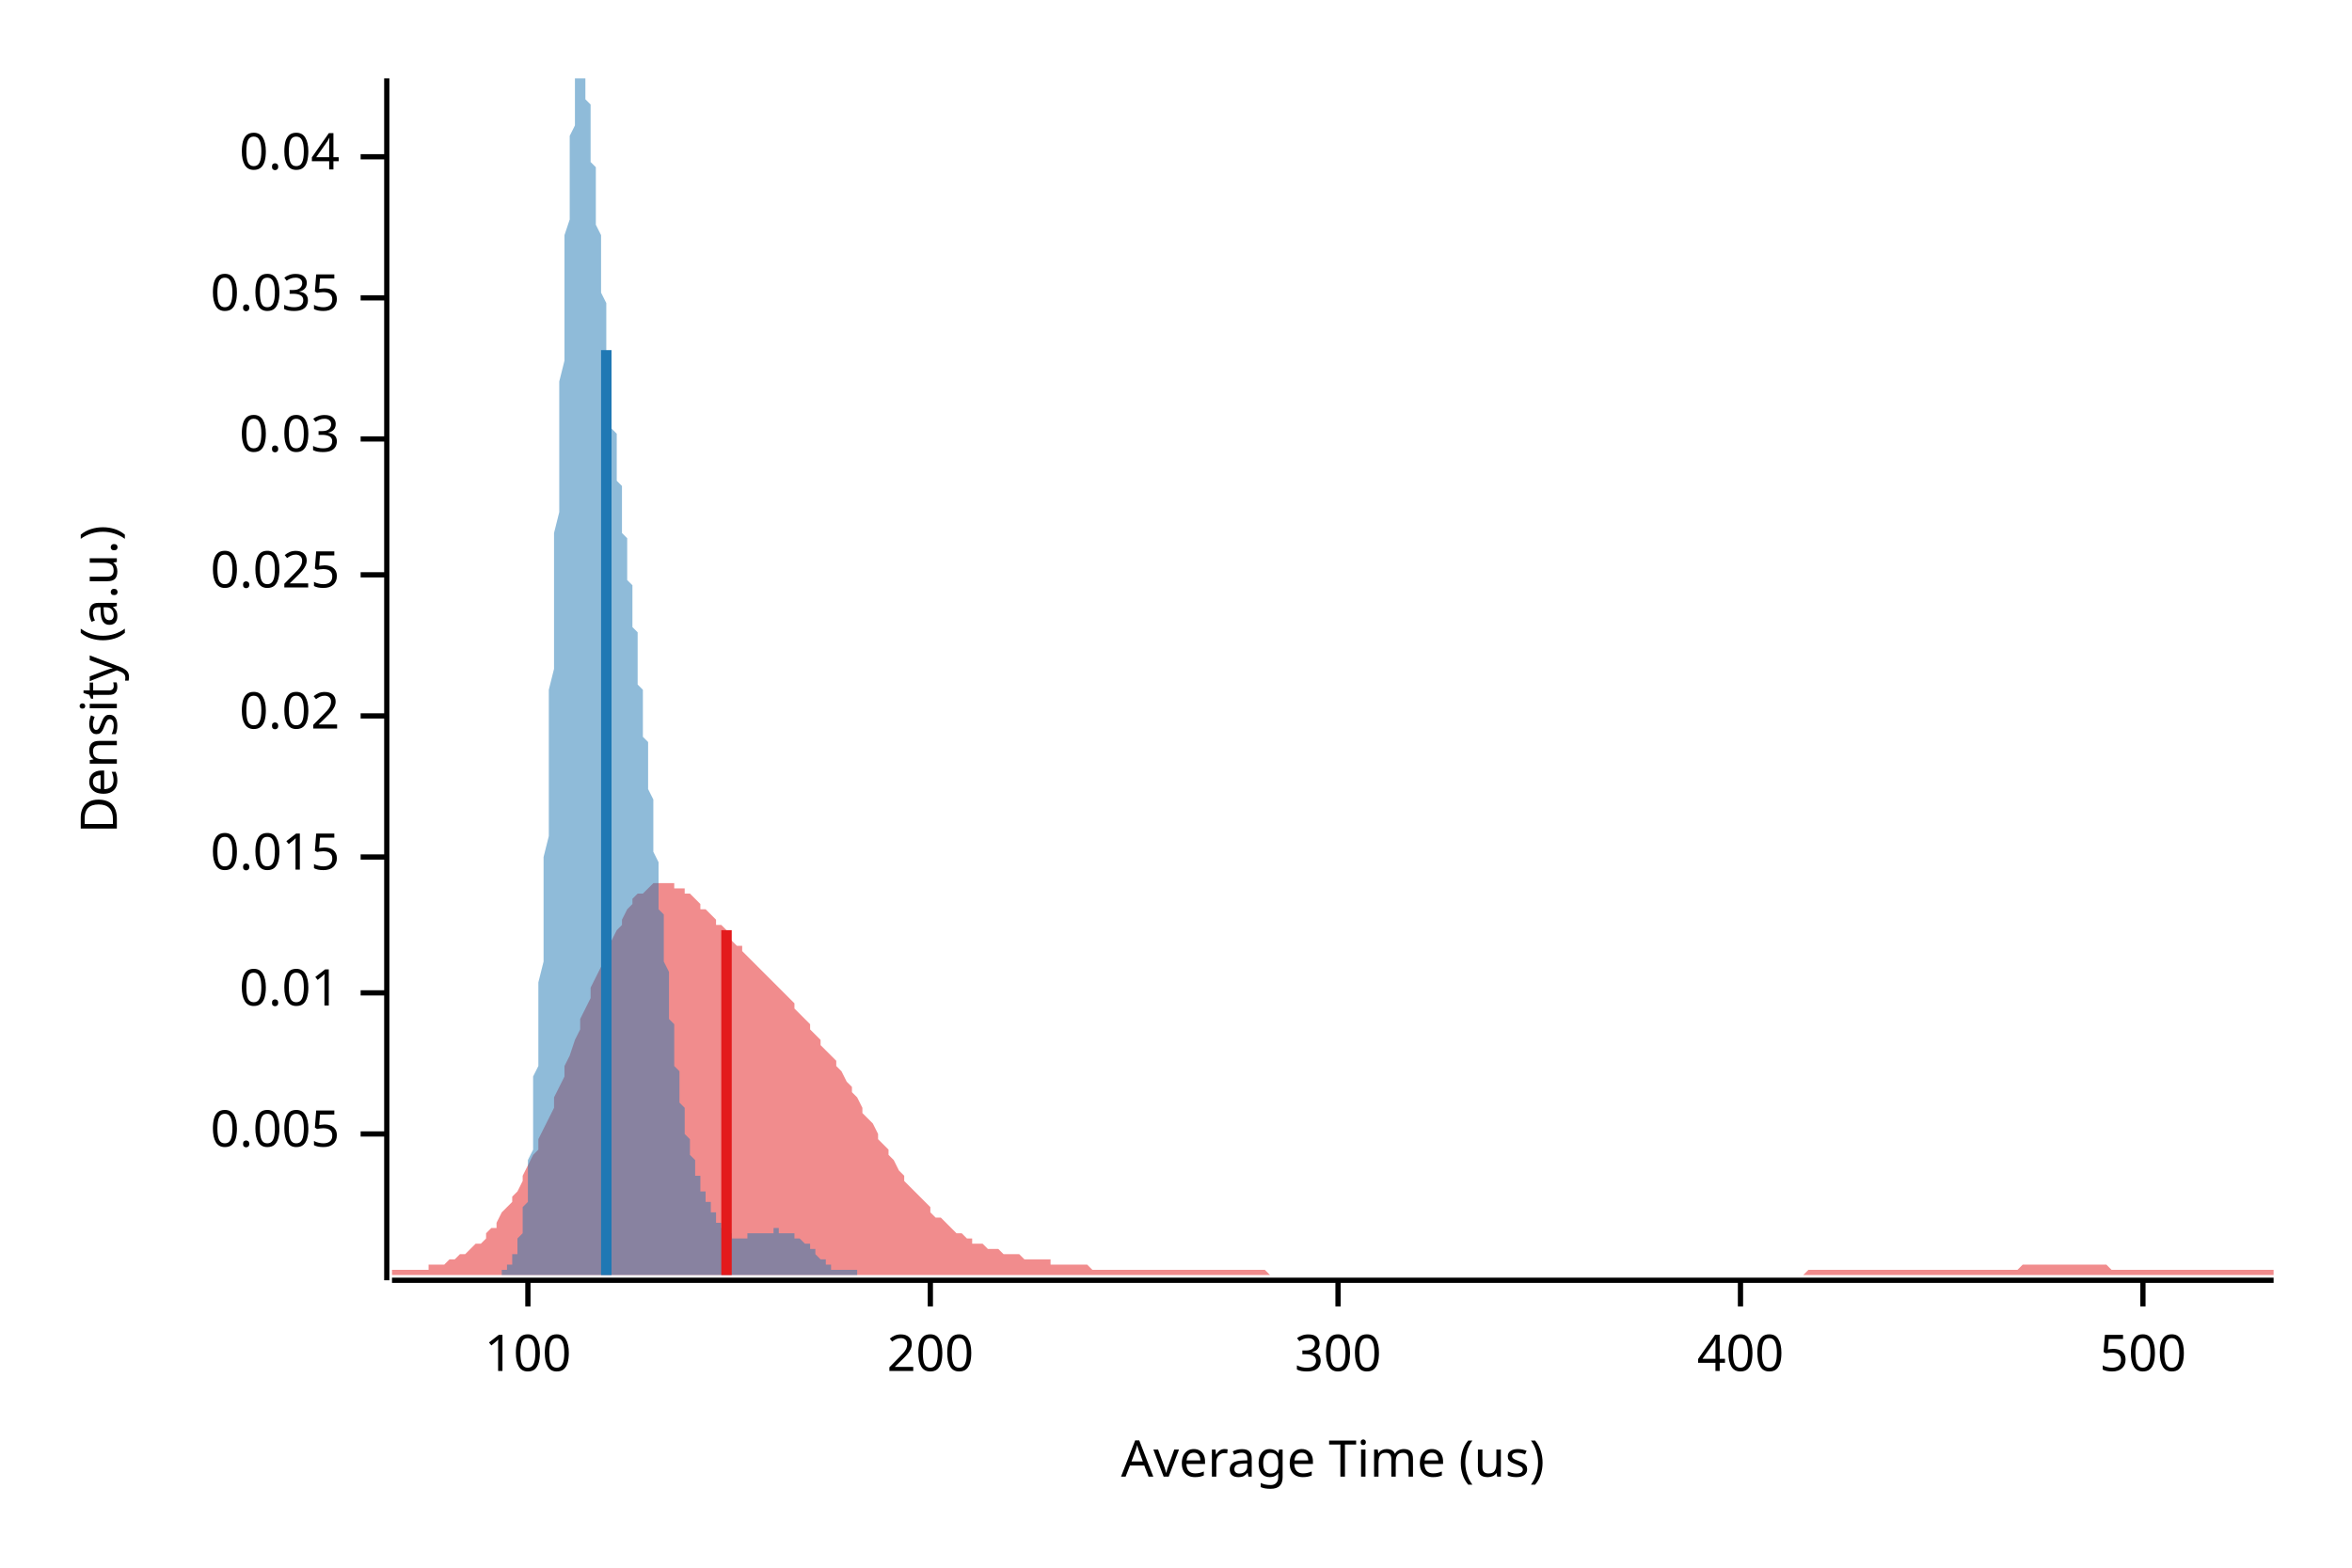
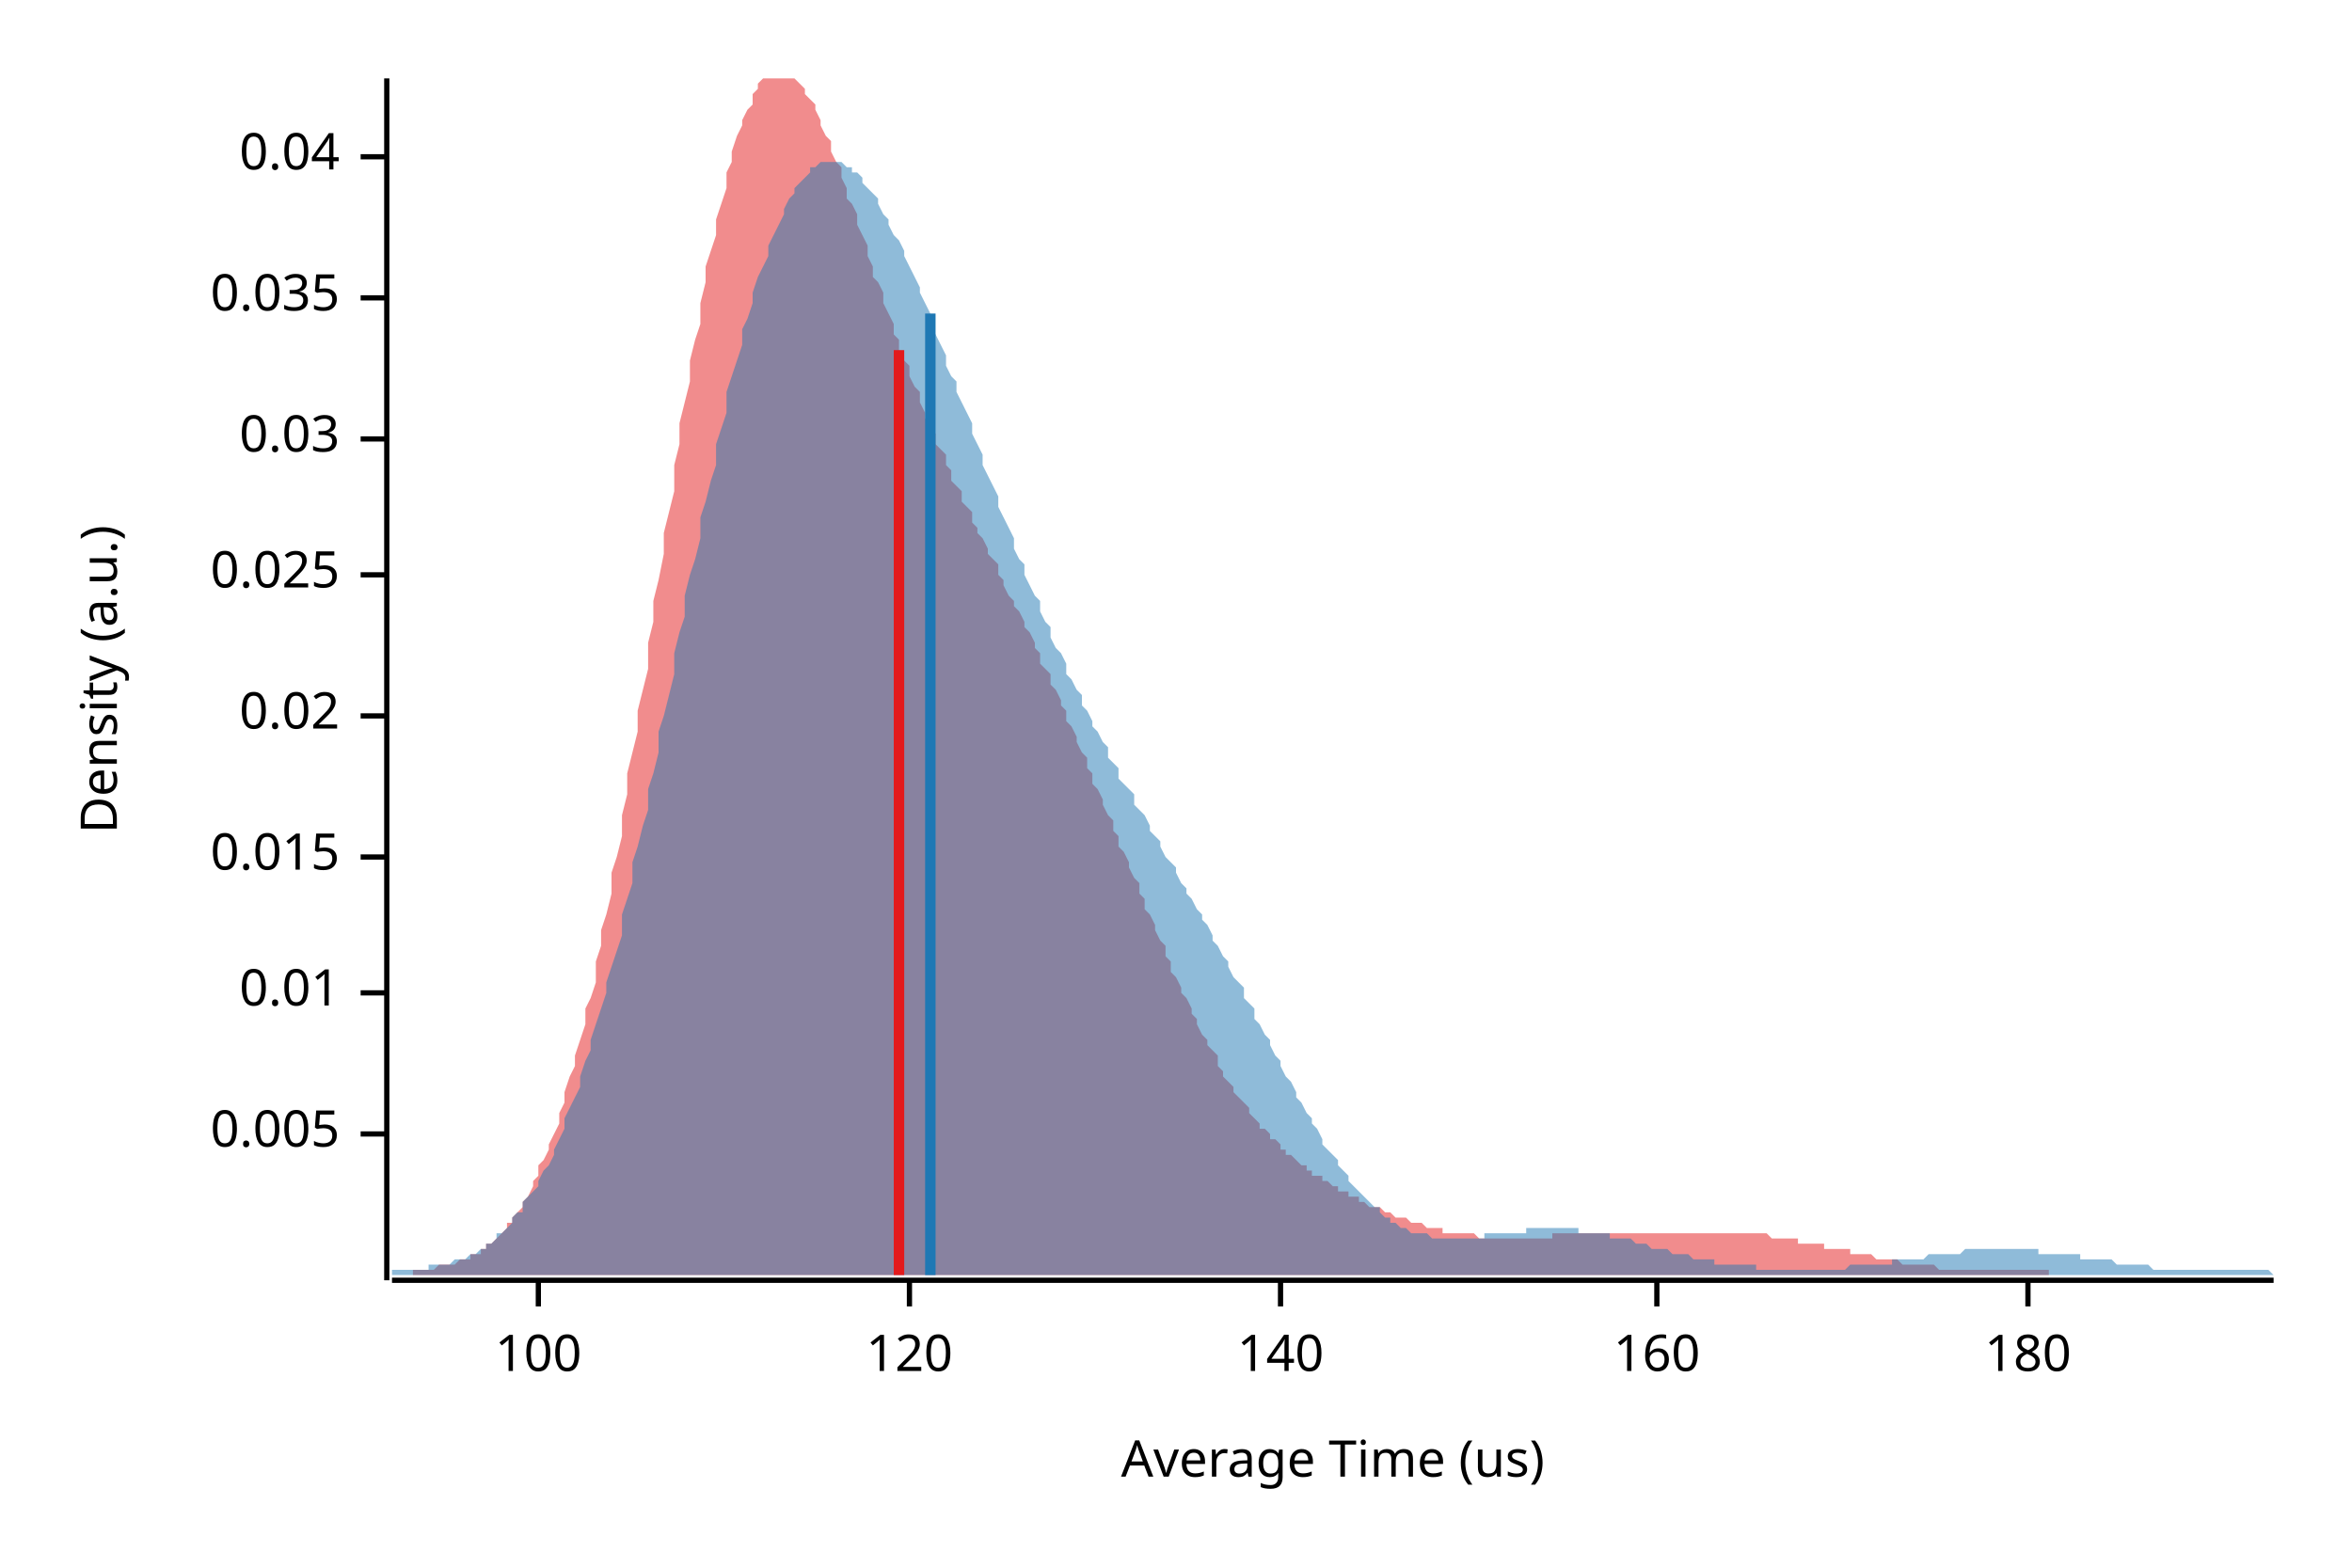
<svg xmlns="http://www.w3.org/2000/svg" width="450" height="300" viewBox="0 0 450 300">
  <text x="15" y="130" dy="0.76em" text-anchor="middle" font-family="sans-serif" font-size="9.677" opacity="1" fill="#000000" transform="rotate(270, 15, 130)">
Density (a.u.)
</text>
  <text x="255" y="285" dy="-0.5ex" text-anchor="middle" font-family="sans-serif" font-size="9.677" opacity="1" fill="#000000">
Average Time (us)
</text>
  <polyline fill="none" opacity="1" stroke="#000000" stroke-width="1" points="74,15 74,245 " />
  <text x="65" y="217" dy="0.5ex" text-anchor="end" font-family="sans-serif" font-size="9.677" opacity="1" fill="#000000">
0.005
</text>
  <polyline fill="none" opacity="1" stroke="#000000" stroke-width="1" points="69,217 74,217 " />
  <text x="65" y="190" dy="0.5ex" text-anchor="end" font-family="sans-serif" font-size="9.677" opacity="1" fill="#000000">
0.01
</text>
  <polyline fill="none" opacity="1" stroke="#000000" stroke-width="1" points="69,190 74,190 " />
  <text x="65" y="164" dy="0.5ex" text-anchor="end" font-family="sans-serif" font-size="9.677" opacity="1" fill="#000000">
0.015
</text>
  <polyline fill="none" opacity="1" stroke="#000000" stroke-width="1" points="69,164 74,164 " />
  <text x="65" y="137" dy="0.5ex" text-anchor="end" font-family="sans-serif" font-size="9.677" opacity="1" fill="#000000">
0.02
</text>
  <polyline fill="none" opacity="1" stroke="#000000" stroke-width="1" points="69,137 74,137 " />
  <text x="65" y="110" dy="0.5ex" text-anchor="end" font-family="sans-serif" font-size="9.677" opacity="1" fill="#000000">
0.025
</text>
  <polyline fill="none" opacity="1" stroke="#000000" stroke-width="1" points="69,110 74,110 " />
  <text x="65" y="84" dy="0.5ex" text-anchor="end" font-family="sans-serif" font-size="9.677" opacity="1" fill="#000000">
0.03
</text>
  <polyline fill="none" opacity="1" stroke="#000000" stroke-width="1" points="69,84 74,84 " />
  <text x="65" y="57" dy="0.5ex" text-anchor="end" font-family="sans-serif" font-size="9.677" opacity="1" fill="#000000">
0.035
</text>
  <polyline fill="none" opacity="1" stroke="#000000" stroke-width="1" points="69,57 74,57 " />
  <text x="65" y="30" dy="0.5ex" text-anchor="end" font-family="sans-serif" font-size="9.677" opacity="1" fill="#000000">
0.04
</text>
  <polyline fill="none" opacity="1" stroke="#000000" stroke-width="1" points="69,30 74,30 " />
  <polyline fill="none" opacity="1" stroke="#000000" stroke-width="1" points="75,245 435,245 " />
-   <text x="101" y="255" dy="0.76em" text-anchor="middle" font-family="sans-serif" font-size="9.677" opacity="1" fill="#000000">
+   <text x="103" y="255" dy="0.76em" text-anchor="middle" font-family="sans-serif" font-size="9.677" opacity="1" fill="#000000">
100
</text>
-   <polyline fill="none" opacity="1" stroke="#000000" stroke-width="1" points="101,245 101,250 " />
-   <text x="178" y="255" dy="0.76em" text-anchor="middle" font-family="sans-serif" font-size="9.677" opacity="1" fill="#000000">
- 200
+   <polyline fill="none" opacity="1" stroke="#000000" stroke-width="1" points="103,245 103,250 " />
+   <text x="174" y="255" dy="0.76em" text-anchor="middle" font-family="sans-serif" font-size="9.677" opacity="1" fill="#000000">
+ 120
</text>
-   <polyline fill="none" opacity="1" stroke="#000000" stroke-width="1" points="178,245 178,250 " />
-   <text x="256" y="255" dy="0.76em" text-anchor="middle" font-family="sans-serif" font-size="9.677" opacity="1" fill="#000000">
- 300
+   <polyline fill="none" opacity="1" stroke="#000000" stroke-width="1" points="174,245 174,250 " />
+   <text x="245" y="255" dy="0.76em" text-anchor="middle" font-family="sans-serif" font-size="9.677" opacity="1" fill="#000000">
+ 140
</text>
-   <polyline fill="none" opacity="1" stroke="#000000" stroke-width="1" points="256,245 256,250 " />
-   <text x="333" y="255" dy="0.76em" text-anchor="middle" font-family="sans-serif" font-size="9.677" opacity="1" fill="#000000">
- 400
+   <polyline fill="none" opacity="1" stroke="#000000" stroke-width="1" points="245,245 245,250 " />
+   <text x="317" y="255" dy="0.76em" text-anchor="middle" font-family="sans-serif" font-size="9.677" opacity="1" fill="#000000">
+ 160
</text>
-   <polyline fill="none" opacity="1" stroke="#000000" stroke-width="1" points="333,245 333,250 " />
-   <text x="410" y="255" dy="0.76em" text-anchor="middle" font-family="sans-serif" font-size="9.677" opacity="1" fill="#000000">
- 500
+   <polyline fill="none" opacity="1" stroke="#000000" stroke-width="1" points="317,245 317,250 " />
+   <text x="388" y="255" dy="0.76em" text-anchor="middle" font-family="sans-serif" font-size="9.677" opacity="1" fill="#000000">
+ 180
</text>
-   <polyline fill="none" opacity="1" stroke="#000000" stroke-width="1" points="410,245 410,250 " />
-   <polygon opacity="0.5" fill="#E31A1C" points="75,243 75,243 76,243 77,243 77,243 78,243 79,243 80,243 80,243 81,243 82,243 82,242 83,242 84,242 85,242 85,242 86,241 87,241 87,241 88,240 89,240 90,239 90,239 91,238 92,238 93,237 93,236 94,235 95,235 95,234 96,232 97,231 98,230 98,229 99,228 100,226 100,225 101,223 102,221 103,220 103,218 104,216 105,214 106,212 106,210 107,208 108,206 108,204 109,202 110,199 111,197 111,195 112,193 113,191 113,189 114,187 115,185 116,183 116,182 117,180 118,178 119,177 119,176 120,174 121,173 121,172 122,171 123,171 124,170 124,170 125,169 126,169 126,169 127,169 128,169 129,169 129,170 130,170 131,170 131,171 132,171 133,172 134,173 134,174 135,174 136,175 137,176 137,177 138,177 139,178 139,179 140,180 141,181 142,181 142,182 143,183 144,184 144,184 145,185 146,186 147,187 147,187 148,188 149,189 150,190 150,190 151,191 152,192 152,193 153,194 154,195 155,196 155,197 156,198 157,199 157,200 158,201 159,202 160,203 160,204 161,205 162,207 163,208 163,209 164,210 165,212 165,213 166,214 167,215 168,217 168,218 169,219 170,220 170,221 171,222 172,224 173,225 173,226 174,227 175,228 176,229 176,229 177,230 178,231 178,232 179,233 180,233 181,234 181,234 182,235 183,236 183,236 184,236 185,237 186,237 186,238 187,238 188,238 188,238 189,239 190,239 191,239 191,239 192,240 193,240 194,240 194,240 195,240 196,241 196,241 197,241 198,241 199,241 199,241 200,241 201,241 201,242 202,242 203,242 204,242 204,242 205,242 206,242 207,242 207,242 208,242 209,243 209,243 210,243 211,243 212,243 212,243 213,243 214,243 214,243 215,243 216,243 217,243 217,243 218,243 219,243 220,243 220,243 221,243 222,243 222,243 223,243 224,243 225,243 225,243 226,243 227,243 227,243 228,243 229,243 230,243 230,243 231,243 232,243 232,243 233,243 234,243 235,243 235,243 236,243 237,243 238,243 238,243 239,243 240,243 240,243 241,243 242,243 243,244 243,244 244,244 245,244 245,244 246,244 247,244 248,244 248,244 249,244 250,244 251,244 251,244 252,244 253,244 253,244 254,244 255,244 256,244 256,244 257,244 258,244 258,244 259,244 260,244 261,244 261,244 262,244 263,244 264,244 264,244 265,244 266,244 266,244 267,244 268,244 269,244 269,244 270,244 271,244 271,244 272,244 273,244 274,244 274,244 275,244 276,244 277,244 277,244 278,244 279,244 279,244 280,244 281,244 282,244 282,244 283,244 284,244 284,244 285,244 286,244 287,244 287,244 288,244 289,244 289,244 290,244 291,244 292,244 292,244 293,244 294,244 295,244 295,244 296,244 297,244 297,244 298,244 299,244 300,244 300,244 301,244 302,244 302,244 303,244 304,244 305,244 305,244 306,244 307,244 308,244 308,244 309,244 310,244 310,244 311,244 312,244 313,244 313,244 314,244 315,244 315,244 316,244 317,244 318,244 318,244 319,244 320,244 321,244 321,244 322,244 323,244 323,244 324,244 325,244 326,244 326,244 327,244 328,244 328,244 329,244 330,244 331,244 331,244 332,244 333,244 333,244 334,244 335,244 336,244 336,244 337,244 338,244 339,244 339,244 340,244 341,244 341,244 342,244 343,244 344,244 344,244 345,244 346,243 346,243 347,243 348,243 349,243 349,243 350,243 351,243 352,243 352,243 353,243 354,243 354,243 355,243 356,243 357,243 357,243 358,243 359,243 359,243 360,243 361,243 362,243 362,243 363,243 364,243 365,243 365,243 366,243 367,243 367,243 368,243 369,243 370,243 370,243 371,243 372,243 372,243 373,243 374,243 375,243 375,243 376,243 377,243 378,243 378,243 379,243 380,243 380,243 381,243 382,243 383,243 383,243 384,243 385,243 385,243 386,243 387,242 388,242 388,242 389,242 390,242 390,242 391,242 392,242 393,242 393,242 394,242 395,242 396,242 396,242 397,242 398,242 398,242 399,242 400,242 401,242 401,242 402,242 403,242 403,242 404,243 405,243 406,243 406,243 407,243 408,243 409,243 409,243 410,243 411,243 411,243 412,243 413,243 414,243 414,243 415,243 416,243 416,243 417,243 418,243 419,243 419,243 420,243 421,243 422,243 422,243 423,243 424,243 424,243 425,243 426,243 427,243 427,243 428,243 429,243 429,243 430,243 431,243 432,243 432,243 433,243 434,243 435,243 435,244 75,244 " />
-   <polygon opacity="0.5" fill="#1F78B4" points="96,243 96,243 96,243 96,243 96,243 97,243 97,243 97,242 97,242 97,242 97,242 97,242 98,242 98,242 98,241 98,241 98,241 98,241 98,240 99,240 99,240 99,239 99,239 99,238 99,238 99,237 99,237 100,236 100,235 100,234 100,234 100,233 100,232 100,231 101,230 101,229 101,227 101,226 101,225 101,223 101,222 102,220 102,219 102,217 102,215 102,213 102,211 102,209 102,206 103,204 103,201 103,199 103,196 103,193 103,191 103,188 104,184 104,181 104,178 104,175 104,171 104,167 104,164 105,160 105,156 105,152 105,148 105,144 105,140 105,136 105,132 106,128 106,123 106,119 106,115 106,111 106,106 106,102 107,98 107,93 107,89 107,85 107,81 107,77 107,73 108,69 108,65 108,62 108,58 108,54 108,51 108,48 108,45 109,42 109,39 109,36 109,33 109,31 109,29 109,26 110,24 110,23 110,21 110,20 110,18 110,17 110,16 110,15 111,15 111,15 111,15 111,15 111,15 111,15 111,15 112,15 112,15 112,15 112,16 112,17 112,18 112,19 113,20 113,21 113,23 113,24 113,26 113,27 113,29 113,31 114,32 114,34 114,36 114,38 114,39 114,41 114,43 115,45 115,47 115,49 115,51 115,53 115,54 115,56 116,58 116,60 116,62 116,64 116,65 116,67 116,69 116,70 117,72 117,74 117,75 117,77 117,79 117,80 117,82 118,83 118,85 118,86 118,87 118,89 118,90 118,92 119,93 119,94 119,96 119,97 119,98 119,100 119,101 119,102 120,103 120,105 120,106 120,107 120,108 120,110 120,111 121,112 121,114 121,115 121,116 121,117 121,119 121,120 122,121 122,123 122,124 122,125 122,127 122,128 122,129 122,131 123,132 123,134 123,135 123,136 123,138 123,139 123,141 124,142 124,144 124,145 124,147 124,148 124,150 124,151 125,153 125,154 125,156 125,157 125,159 125,160 125,162 125,163 126,165 126,166 126,168 126,169 126,171 126,172 126,174 127,175 127,177 127,178 127,180 127,181 127,183 127,184 128,186 128,187 128,188 128,190 128,191 128,193 128,194 128,195 129,196 129,198 129,199 129,200 129,201 129,202 129,204 130,205 130,206 130,207 130,208 130,209 130,210 130,211 130,211 131,212 131,213 131,214 131,215 131,215 131,216 131,217 132,218 132,218 132,219 132,219 132,220 132,221 132,221 133,222 133,222 133,223 133,223 133,224 133,224 133,225 133,225 134,225 134,226 134,226 134,227 134,227 134,227 134,228 135,228 135,228 135,229 135,229 135,229 135,230 135,230 136,230 136,230 136,231 136,231 136,231 136,232 136,232 136,232 137,232 137,233 137,233 137,233 137,233 137,234 137,234 138,234 138,234 138,234 138,235 138,235 138,235 138,235 139,235 139,235 139,236 139,236 139,236 139,236 139,236 139,236 140,236 140,236 140,236 140,236 140,236 140,237 140,237 141,237 141,237 141,237 141,237 141,237 141,237 141,237 142,237 142,237 142,237 142,237 142,237 142,237 142,237 142,237 143,237 143,237 143,237 143,236 143,236 143,236 143,236 144,236 144,236 144,236 144,236 144,236 144,236 144,236 145,236 145,236 145,236 145,236 145,236 145,236 145,236 145,236 146,236 146,236 146,236 146,236 146,236 146,236 146,236 147,236 147,236 147,236 147,236 147,236 147,236 147,236 147,236 148,236 148,236 148,235 148,235 148,235 148,235 148,235 149,235 149,235 149,235 149,235 149,235 149,235 149,236 150,236 150,236 150,236 150,236 150,236 150,236 150,236 150,236 151,236 151,236 151,236 151,236 151,236 151,236 151,236 152,236 152,236 152,236 152,236 152,236 152,237 152,237 153,237 153,237 153,237 153,237 153,237 153,237 153,237 153,237 154,238 154,238 154,238 154,238 154,238 154,238 154,238 155,238 155,239 155,239 155,239 155,239 155,239 155,239 156,239 156,240 156,240 156,240 156,240 156,240 156,240 156,240 157,241 157,241 157,241 157,241 157,241 157,241 157,241 158,241 158,241 158,242 158,242 158,242 158,242 158,242 159,242 159,242 159,242 159,242 159,242 159,242 159,243 159,243 160,243 160,243 160,243 160,243 160,243 160,243 160,243 161,243 161,243 161,243 161,243 161,243 161,243 161,243 162,243 162,243 162,243 162,243 162,243 162,243 162,243 162,243 163,243 163,243 163,243 163,243 163,243 163,243 163,243 164,243 164,243 164,243 164,244 96,244 " />
-   <polyline fill="none" opacity="1" stroke="#E31A1C" stroke-width="2" points="139,244 139,178 " />
-   <polyline fill="none" opacity="1" stroke="#1F78B4" stroke-width="2" points="116,244 116,67 " />
+   <polyline fill="none" opacity="1" stroke="#000000" stroke-width="1" points="388,245 388,250 " />
+   <polygon opacity="0.5" fill="#E31A1C" points="79,243 80,243 80,243 81,243 82,243 82,243 83,243 83,243 84,242 85,242 85,242 86,242 87,242 87,242 88,241 88,241 89,241 90,241 90,240 91,240 92,240 92,239 93,239 93,238 94,238 95,237 95,237 96,236 97,235 97,234 98,234 98,233 99,232 100,231 100,230 101,229 102,227 102,226 103,225 103,223 104,222 105,220 105,219 106,217 107,215 107,213 108,211 108,209 109,206 110,204 110,202 111,199 112,196 112,193 113,191 114,188 114,184 115,181 115,178 116,175 117,171 117,167 118,164 119,160 119,156 120,152 120,148 121,144 122,140 122,136 123,132 124,128 124,123 125,119 125,115 126,111 127,106 127,102 128,98 129,94 129,89 130,85 130,81 131,77 132,73 132,69 133,65 134,62 134,58 135,54 135,51 136,48 137,45 137,42 138,39 139,36 139,33 140,31 140,29 141,26 142,24 142,23 143,21 144,20 144,18 145,17 145,16 146,15 147,15 147,15 148,15 149,15 149,15 150,15 150,15 151,15 152,15 152,15 153,16 154,17 154,18 155,19 156,20 156,21 157,23 157,24 158,26 159,27 159,29 160,31 161,32 161,34 162,36 162,38 163,39 164,41 164,43 165,45 166,47 166,49 167,51 167,53 168,54 169,56 169,58 170,60 171,62 171,64 172,65 172,67 173,69 174,70 174,72 175,74 176,75 176,77 177,79 177,80 178,82 179,83 179,85 180,86 181,87 181,89 182,90 182,92 183,93 184,94 184,96 185,97 186,98 186,100 187,101 187,102 188,103 189,105 189,106 190,107 191,108 191,110 192,111 192,112 193,114 194,115 194,116 195,117 196,119 196,120 197,121 198,123 198,124 199,125 199,127 200,128 201,129 201,131 202,132 203,134 203,135 204,136 204,138 205,139 206,141 206,142 207,144 208,145 208,147 209,148 209,150 210,151 211,153 211,154 212,156 213,157 213,159 214,160 214,162 215,163 216,165 216,166 217,168 218,169 218,171 219,172 219,174 220,175 221,177 221,178 222,180 223,181 223,183 224,184 224,186 225,187 226,189 226,190 227,191 228,193 228,194 229,195 229,196 230,198 231,199 231,200 232,201 233,202 233,204 234,205 234,206 235,207 236,208 236,209 237,210 238,211 238,211 239,212 239,213 240,214 241,215 241,216 242,216 243,217 243,218 244,218 245,219 245,220 246,220 246,221 247,221 248,222 248,222 249,223 250,223 250,224 251,224 251,225 252,225 253,225 253,226 254,226 255,227 255,227 256,227 256,228 257,228 258,228 258,229 259,229 260,229 260,230 261,230 261,230 262,231 263,231 263,231 264,231 265,232 265,232 266,232 266,232 267,233 268,233 268,233 269,233 270,234 270,234 271,234 271,234 272,234 273,235 273,235 274,235 275,235 275,235 276,235 276,236 277,236 278,236 278,236 279,236 280,236 280,236 281,236 281,236 282,236 283,237 283,237 284,237 285,237 285,237 286,237 287,237 287,237 288,237 288,237 289,237 290,237 290,237 291,237 292,237 292,237 293,237 293,237 294,237 295,237 295,237 296,237 297,237 297,236 298,236 298,236 299,236 300,236 300,236 301,236 302,236 302,236 303,236 303,236 304,236 305,236 305,236 306,236 307,236 307,236 308,236 308,236 309,236 310,236 310,236 311,236 312,236 312,236 313,236 313,236 314,236 315,236 315,236 316,236 317,236 317,236 318,236 318,236 319,236 320,236 320,236 321,236 322,236 322,236 323,236 323,236 324,236 325,236 325,236 326,236 327,236 327,236 328,236 328,236 329,236 330,236 330,236 331,236 332,236 332,236 333,236 334,236 334,236 335,236 335,236 336,236 337,236 337,236 338,236 339,237 339,237 340,237 340,237 341,237 342,237 342,237 343,237 344,237 344,238 345,238 345,238 346,238 347,238 347,238 348,238 349,238 349,239 350,239 350,239 351,239 352,239 352,239 353,239 354,239 354,240 355,240 355,240 356,240 357,240 357,240 358,240 359,241 359,241 360,241 360,241 361,241 362,241 362,241 363,241 364,242 364,242 365,242 365,242 366,242 367,242 367,242 368,242 369,242 369,242 370,242 370,242 371,243 372,243 372,243 373,243 374,243 374,243 375,243 376,243 376,243 377,243 377,243 378,243 379,243 379,243 380,243 381,243 381,243 382,243 382,243 383,243 384,243 384,243 385,243 386,243 386,243 387,243 387,243 388,243 389,243 389,243 390,243 391,243 391,243 392,243 392,244 79,244 " />
+   <polygon opacity="0.5" fill="#1F78B4" points="75,243 75,243 76,243 77,243 77,243 78,243 79,243 80,243 80,243 81,243 82,243 82,242 83,242 84,242 85,242 85,242 86,242 87,241 87,241 88,241 89,241 90,240 90,240 91,240 92,239 93,239 93,238 94,238 95,237 95,236 96,236 97,235 98,234 98,233 99,232 100,232 100,230 101,229 102,228 103,227 103,226 104,224 105,223 106,221 106,220 107,218 108,216 108,214 109,212 110,210 111,208 111,206 112,203 113,201 113,199 114,196 115,193 116,190 116,188 117,185 118,182 119,179 119,175 120,172 121,169 121,165 122,162 123,158 124,155 124,151 125,148 126,144 126,140 127,137 128,133 129,129 129,125 130,121 131,118 131,114 132,110 133,107 134,103 134,99 135,96 136,92 137,89 137,85 138,82 139,79 139,75 140,72 141,69 142,66 142,63 143,61 144,58 144,56 145,53 146,51 147,49 147,47 148,45 149,43 150,41 150,40 151,38 152,37 152,36 153,35 154,34 155,33 155,32 156,32 157,31 157,31 158,31 159,31 160,31 160,31 161,31 162,32 163,32 163,33 164,33 165,34 165,35 166,36 167,37 168,38 168,39 169,41 170,42 170,43 171,45 172,46 173,48 173,49 174,51 175,53 176,55 176,56 177,58 178,60 178,62 179,64 180,66 181,68 181,70 182,72 183,73 183,75 184,77 185,79 186,81 186,83 187,85 188,87 188,89 189,91 190,93 191,95 191,97 192,99 193,101 194,103 194,105 195,107 196,108 196,110 197,112 198,114 199,115 199,117 200,119 201,120 201,122 202,124 203,125 204,127 204,129 205,130 206,132 207,133 207,135 208,136 209,138 209,139 210,140 211,142 212,143 212,145 213,146 214,147 214,149 215,150 216,151 217,152 217,154 218,155 219,156 220,158 220,159 221,160 222,161 222,162 223,164 224,165 225,166 225,167 226,169 227,170 227,171 228,172 229,174 230,175 230,176 231,177 232,179 232,180 233,181 234,183 235,184 235,185 236,187 237,188 238,189 238,191 239,192 240,193 240,195 241,196 242,198 243,199 243,200 244,202 245,203 245,204 246,206 247,207 248,209 248,210 249,211 250,213 251,214 251,215 252,216 253,218 253,219 254,220 255,221 256,222 256,223 257,224 258,225 258,226 259,227 260,228 261,229 261,229 262,230 263,231 264,231 264,232 265,233 266,233 266,234 267,234 268,235 269,235 269,235 270,236 271,236 271,236 272,236 273,236 274,237 274,237 275,237 276,237 277,237 277,237 278,237 279,237 279,237 280,237 281,237 282,237 282,237 283,237 284,237 284,236 285,236 286,236 287,236 287,236 288,236 289,236 289,236 290,236 291,236 292,236 292,235 293,235 294,235 295,235 295,235 296,235 297,235 297,235 298,235 299,235 300,235 300,235 301,235 302,235 302,236 303,236 304,236 305,236 305,236 306,236 307,236 308,236 308,237 309,237 310,237 310,237 311,237 312,237 313,238 313,238 314,238 315,238 315,238 316,239 317,239 318,239 318,239 319,239 320,240 321,240 321,240 322,240 323,240 323,240 324,241 325,241 326,241 326,241 327,241 328,241 328,242 329,242 330,242 331,242 331,242 332,242 333,242 333,242 334,242 335,242 336,242 336,243 337,243 338,243 339,243 339,243 340,243 341,243 341,243 342,243 343,243 344,243 344,243 345,243 346,243 346,243 347,243 348,243 349,243 349,243 350,243 351,243 352,243 352,243 353,243 354,242 354,242 355,242 356,242 357,242 357,242 358,242 359,242 359,242 360,242 361,242 362,242 362,241 363,241 364,241 365,241 365,241 366,241 367,241 367,241 368,241 369,240 370,240 370,240 371,240 372,240 372,240 373,240 374,240 375,240 375,240 376,239 377,239 378,239 378,239 379,239 380,239 380,239 381,239 382,239 383,239 383,239 384,239 385,239 385,239 386,239 387,239 388,239 388,239 389,239 390,239 390,240 391,240 392,240 393,240 393,240 394,240 395,240 396,240 396,240 397,240 398,240 398,241 399,241 400,241 401,241 401,241 402,241 403,241 403,241 404,241 405,242 406,242 406,242 407,242 408,242 409,242 409,242 410,242 411,242 411,242 412,243 413,243 414,243 414,243 415,243 416,243 416,243 417,243 418,243 419,243 419,243 420,243 421,243 422,243 422,243 423,243 424,243 424,243 425,243 426,243 427,243 427,243 428,243 429,243 429,243 430,243 431,243 432,243 432,243 433,243 434,243 435,244 435,244 75,244 " />
+   <polyline fill="none" opacity="1" stroke="#E31A1C" stroke-width="2" points="172,244 172,67 " />
+   <polyline fill="none" opacity="1" stroke="#1F78B4" stroke-width="2" points="178,244 178,60 " />
</svg>
